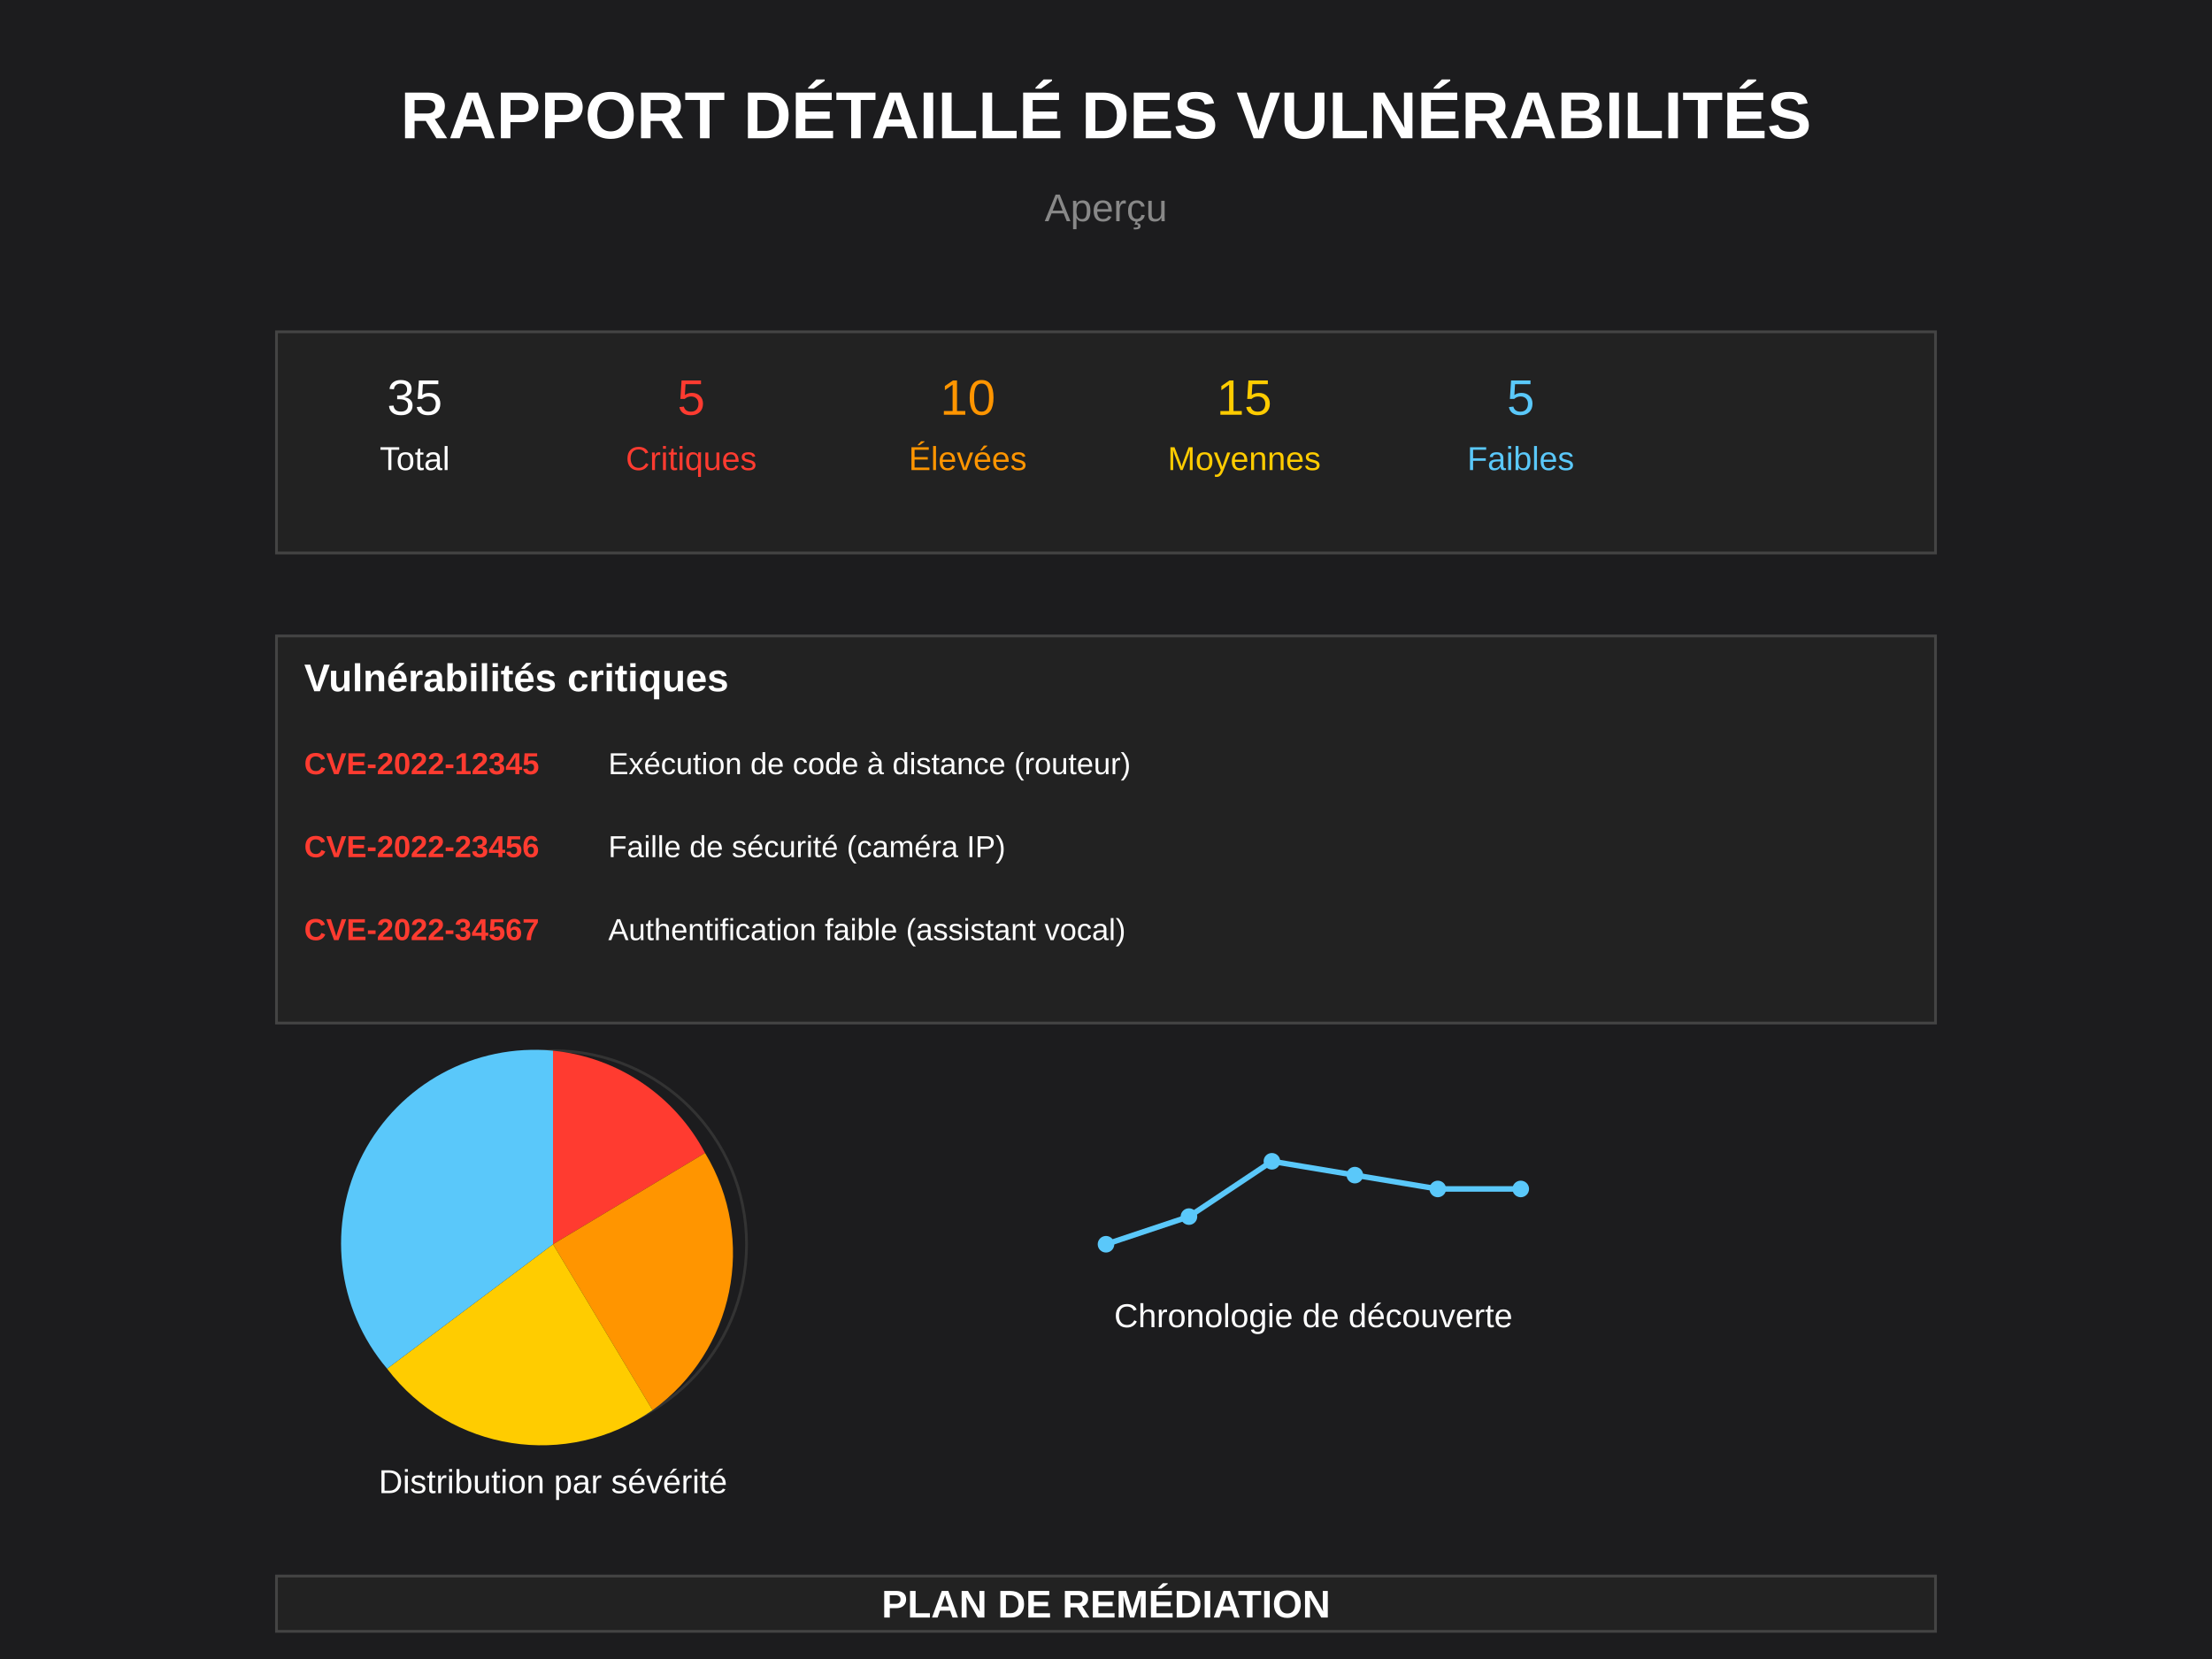
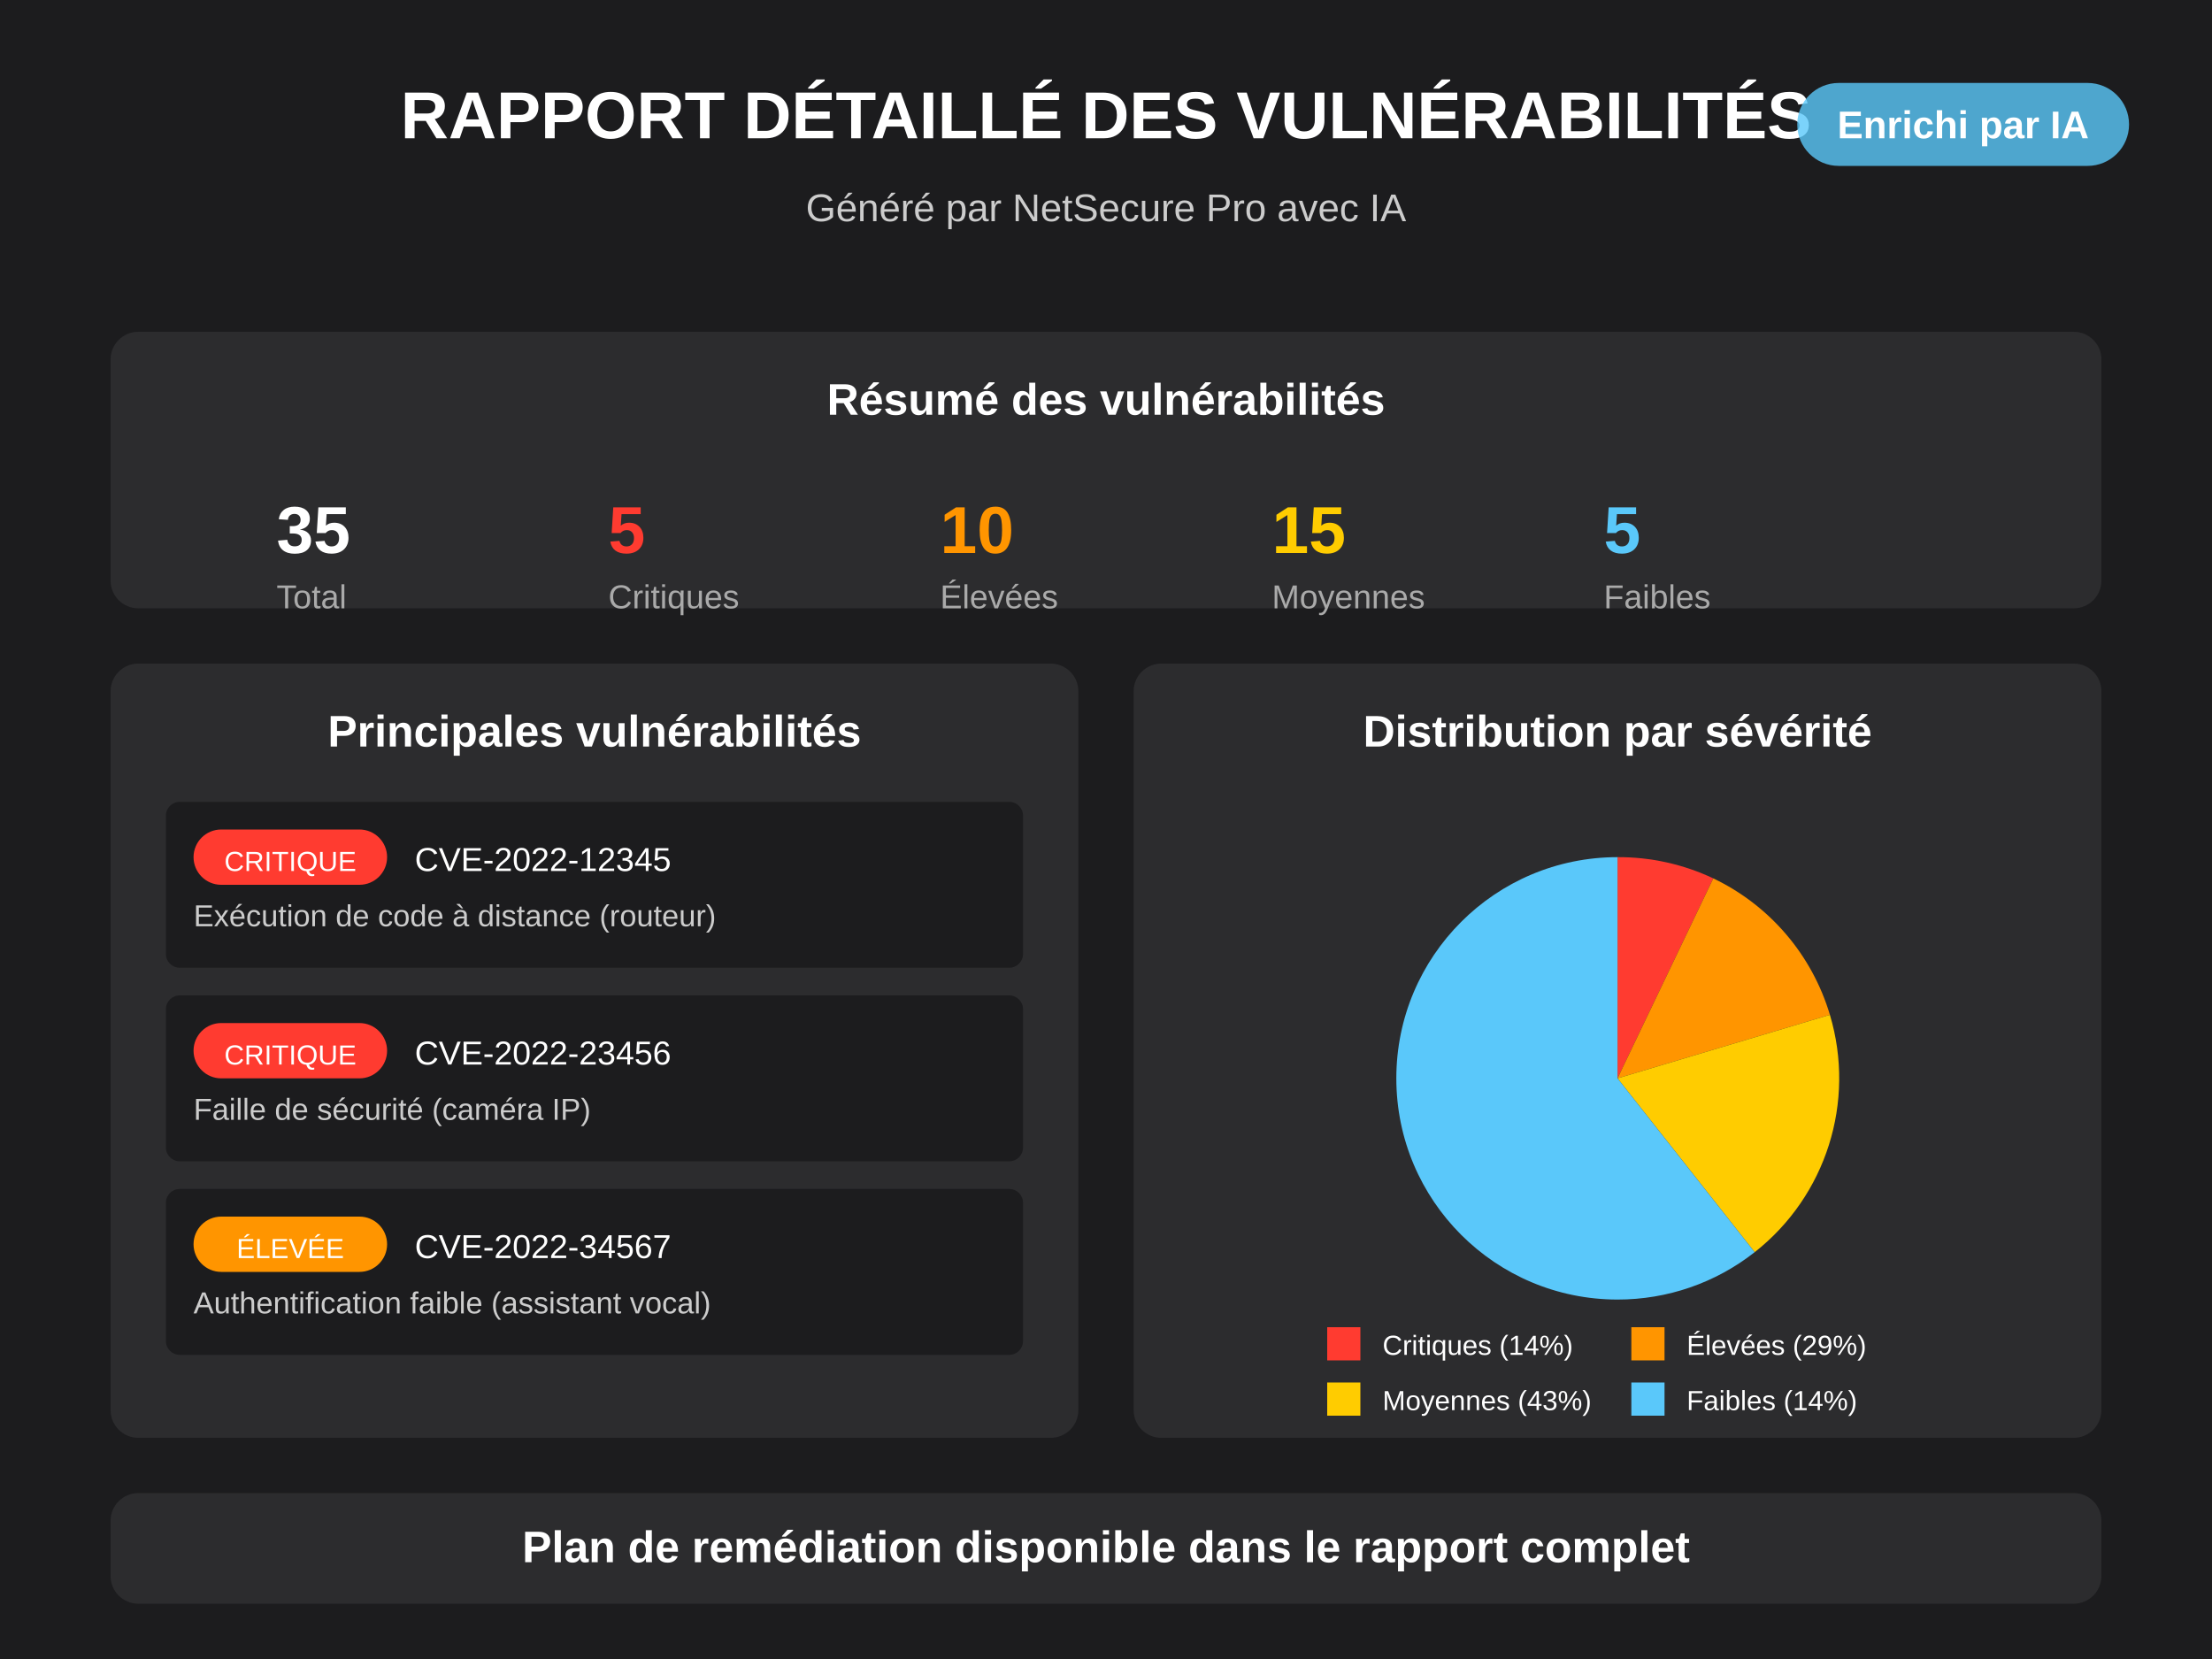
- <svg xmlns="http://www.w3.org/2000/svg" width="800" height="600" viewBox="0 0 800 600">
+ <svg xmlns="http://www.w3.org/2000/svg" width="800" height="600">
  <rect width="800" height="600" fill="#1c1c1e" />
-   <text x="400" y="50" font-family="Arial" font-size="24" fill="white" text-anchor="middle" font-weight="bold">RAPPORT DÉTAILLÉ DES VULNÉRABILITÉS</text>
-   <text x="400" y="80" font-family="Arial" font-size="14" fill="#888" text-anchor="middle">Aperçu</text>
-   <rect x="100" y="120" width="600" height="80" fill="#222" stroke="#444" stroke-width="1" />
-   <text x="150" y="150" font-family="Arial" font-size="18" fill="white" text-anchor="middle">35</text>
-   <text x="150" y="170" font-family="Arial" font-size="12" fill="white" text-anchor="middle">Total</text>
-   <text x="250" y="150" font-family="Arial" font-size="18" fill="#ff3b30" text-anchor="middle">5</text>
-   <text x="250" y="170" font-family="Arial" font-size="12" fill="#ff3b30" text-anchor="middle">Critiques</text>
-   <text x="350" y="150" font-family="Arial" font-size="18" fill="#ff9500" text-anchor="middle">10</text>
-   <text x="350" y="170" font-family="Arial" font-size="12" fill="#ff9500" text-anchor="middle">Élevées</text>
-   <text x="450" y="150" font-family="Arial" font-size="18" fill="#ffcc00" text-anchor="middle">15</text>
-   <text x="450" y="170" font-family="Arial" font-size="12" fill="#ffcc00" text-anchor="middle">Moyennes</text>
-   <text x="550" y="150" font-family="Arial" font-size="18" fill="#5ac8fa" text-anchor="middle">5</text>
-   <text x="550" y="170" font-family="Arial" font-size="12" fill="#5ac8fa" text-anchor="middle">Faibles</text>
-   <rect x="100" y="230" width="600" height="140" fill="#222" stroke="#444" stroke-width="1" />
-   <text x="110" y="250" font-family="Arial" font-size="14" fill="white" font-weight="bold">Vulnérabilités critiques</text>
-   <text x="110" y="280" font-family="Arial" font-size="11" fill="#ff3b30" font-weight="bold">CVE-2022-12345</text>
-   <text x="220" y="280" font-family="Arial" font-size="11" fill="white">Exécution de code à distance (routeur)</text>
-   <text x="110" y="310" font-family="Arial" font-size="11" fill="#ff3b30" font-weight="bold">CVE-2022-23456</text>
-   <text x="220" y="310" font-family="Arial" font-size="11" fill="white">Faille de sécurité (caméra IP)</text>
-   <text x="110" y="340" font-family="Arial" font-size="11" fill="#ff3b30" font-weight="bold">CVE-2022-34567</text>
-   <text x="220" y="340" font-family="Arial" font-size="11" fill="white">Authentification faible (assistant vocal)</text>
-   <circle cx="200" cy="450" r="70" fill="none" stroke="#333" stroke-width="1" />
-   <path d="M200 450 L200 380 A70 70 0 0 1 255 417 Z" fill="#ff3b30" />
-   <path d="M200 450 L255 417 A70 70 0 0 1 236 510 Z" fill="#ff9500" />
-   <path d="M200 450 L236 510 A70 70 0 0 1 140 495 Z" fill="#ffcc00" />
-   <path d="M200 450 L140 495 A70 70 0 0 1 200 380 Z" fill="#5ac8fa" />
-   <text x="200" y="540" font-family="Arial" font-size="12" fill="white" text-anchor="middle">Distribution par sévérité</text>
-   <polyline points="400,450 430,440 460,420 490,425 520,430 550,430" fill="none" stroke="#5ac8fa" stroke-width="2" />
-   <circle cx="400" cy="450" r="3" fill="#5ac8fa" />
-   <circle cx="430" cy="440" r="3" fill="#5ac8fa" />
-   <circle cx="460" cy="420" r="3" fill="#5ac8fa" />
-   <circle cx="490" cy="425" r="3" fill="#5ac8fa" />
-   <circle cx="520" cy="430" r="3" fill="#5ac8fa" />
-   <circle cx="550" cy="430" r="3" fill="#5ac8fa" />
-   <text x="475" y="480" font-family="Arial" font-size="12" fill="white" text-anchor="middle">Chronologie de découverte</text>
-   <rect x="100" y="570" width="600" height="20" fill="#222" stroke="#444" stroke-width="1" />
-   <text x="400" y="585" font-family="Arial" font-size="14" fill="white" text-anchor="middle" font-weight="bold">PLAN DE REMÉDIATION</text>
+   <text x="400" y="50" font-family="Arial" font-size="24" font-weight="bold" fill="white" text-anchor="middle">RAPPORT DÉTAILLÉ DES VULNÉRABILITÉS</text>
+   <text x="400" y="80" font-family="Arial" font-size="14" fill="#cccccc" text-anchor="middle">Généré par NetSecure Pro avec IA</text>
+   <g transform="translate(40, 120)">
+     <rect width="720" height="100" rx="10" fill="#2c2c2e" />
+     <text x="360" y="30" font-family="Arial" font-size="16" font-weight="bold" fill="white" text-anchor="middle">Résumé des vulnérabilités</text>
+     <g transform="translate(60, 50)">
+       <text x="0" y="30" font-family="Arial" font-size="24" font-weight="bold" fill="white">35</text>
+       <text x="0" y="50" font-family="Arial" font-size="12" fill="#aaaaaa">Total</text>
+     </g>
+     <g transform="translate(180, 50)">
+       <text x="0" y="30" font-family="Arial" font-size="24" font-weight="bold" fill="#ff3b30">5</text>
+       <text x="0" y="50" font-family="Arial" font-size="12" fill="#aaaaaa">Critiques</text>
+     </g>
+     <g transform="translate(300, 50)">
+       <text x="0" y="30" font-family="Arial" font-size="24" font-weight="bold" fill="#ff9500">10</text>
+       <text x="0" y="50" font-family="Arial" font-size="12" fill="#aaaaaa">Élevées</text>
+     </g>
+     <g transform="translate(420, 50)">
+       <text x="0" y="30" font-family="Arial" font-size="24" font-weight="bold" fill="#ffcc00">15</text>
+       <text x="0" y="50" font-family="Arial" font-size="12" fill="#aaaaaa">Moyennes</text>
+     </g>
+     <g transform="translate(540, 50)">
+       <text x="0" y="30" font-family="Arial" font-size="24" font-weight="bold" fill="#5ac8fa">5</text>
+       <text x="0" y="50" font-family="Arial" font-size="12" fill="#aaaaaa">Faibles</text>
+     </g>
+   </g>
+   <g transform="translate(40, 240)">
+     <rect width="350" height="280" rx="10" fill="#2c2c2e" />
+     <text x="175" y="30" font-family="Arial" font-size="16" font-weight="bold" fill="white" text-anchor="middle">Principales vulnérabilités</text>
+     <g transform="translate(20, 50)">
+       <rect width="310" height="60" rx="5" fill="#1c1c1e" />
+       <rect x="10" y="10" width="70" height="20" rx="10" fill="#ff3b30" />
+       <text x="45" y="25" font-family="Arial" font-size="10" fill="white" text-anchor="middle">CRITIQUE</text>
+       <text x="90" y="25" font-family="Arial" font-size="12" fill="white">CVE-2022-12345</text>
+       <text x="10" y="45" font-family="Arial" font-size="11" fill="#cccccc">Exécution de code à distance (routeur)</text>
+     </g>
+     <g transform="translate(20, 120)">
+       <rect width="310" height="60" rx="5" fill="#1c1c1e" />
+       <rect x="10" y="10" width="70" height="20" rx="10" fill="#ff3b30" />
+       <text x="45" y="25" font-family="Arial" font-size="10" fill="white" text-anchor="middle">CRITIQUE</text>
+       <text x="90" y="25" font-family="Arial" font-size="12" fill="white">CVE-2022-23456</text>
+       <text x="10" y="45" font-family="Arial" font-size="11" fill="#cccccc">Faille de sécurité (caméra IP)</text>
+     </g>
+     <g transform="translate(20, 190)">
+       <rect width="310" height="60" rx="5" fill="#1c1c1e" />
+       <rect x="10" y="10" width="70" height="20" rx="10" fill="#ff9500" />
+       <text x="45" y="25" font-family="Arial" font-size="10" fill="white" text-anchor="middle">ÉLEVÉE</text>
+       <text x="90" y="25" font-family="Arial" font-size="12" fill="white">CVE-2022-34567</text>
+       <text x="10" y="45" font-family="Arial" font-size="11" fill="#cccccc">Authentification faible (assistant vocal)</text>
+     </g>
+   </g>
+   <g transform="translate(410, 240)">
+     <rect width="350" height="280" rx="10" fill="#2c2c2e" />
+     <text x="175" y="30" font-family="Arial" font-size="16" font-weight="bold" fill="white" text-anchor="middle">Distribution par sévérité</text>
+     <g transform="translate(175, 150)">
+       <path d="M 0 0 L 0 -80 A 80 80 0 0 1 34.64 -72.32 Z" fill="#ff3b30" />
+       <path d="M 0 0 L 34.64 -72.32 A 80 80 0 0 1 76.81 -22.98 Z" fill="#ff9500" />
+       <path d="M 0 0 L 76.81 -22.98 A 80 80 0 0 1 49.60 62.87 Z" fill="#ffcc00" />
+       <path d="M 0 0 L 49.60 62.87 A 80 80 0 0 1 0 80 A 80 80 0 0 1 -80 0 A 80 80 0 0 1 0 -80 Z" fill="#5ac8fa" />
+     </g>
+     <g transform="translate(70, 240)">
+       <rect x="0" y="0" width="12" height="12" fill="#ff3b30" />
+       <text x="20" y="10" font-family="Arial" font-size="10" fill="white">Critiques (14%)</text>
+       <rect x="110" y="0" width="12" height="12" fill="#ff9500" />
+       <text x="130" y="10" font-family="Arial" font-size="10" fill="white">Élevées (29%)</text>
+       <rect x="0" y="20" width="12" height="12" fill="#ffcc00" />
+       <text x="20" y="30" font-family="Arial" font-size="10" fill="white">Moyennes (43%)</text>
+       <rect x="110" y="20" width="12" height="12" fill="#5ac8fa" />
+       <text x="130" y="30" font-family="Arial" font-size="10" fill="white">Faibles (14%)</text>
+     </g>
+   </g>
+   <g transform="translate(40, 540)">
+     <rect width="720" height="40" rx="10" fill="#2c2c2e" />
+     <text x="360" y="25" font-family="Arial" font-size="16" font-weight="bold" fill="white" text-anchor="middle">Plan de remédiation disponible dans le rapport complet</text>
+   </g>
+   <g transform="translate(650, 30)">
+     <rect width="120" height="30" rx="15" fill="#5ac8fa" opacity="0.8" />
+     <text x="60" y="20" font-family="Arial" font-size="14" font-weight="bold" fill="white" text-anchor="middle">Enrichi par IA</text>
+   </g>
</svg>
